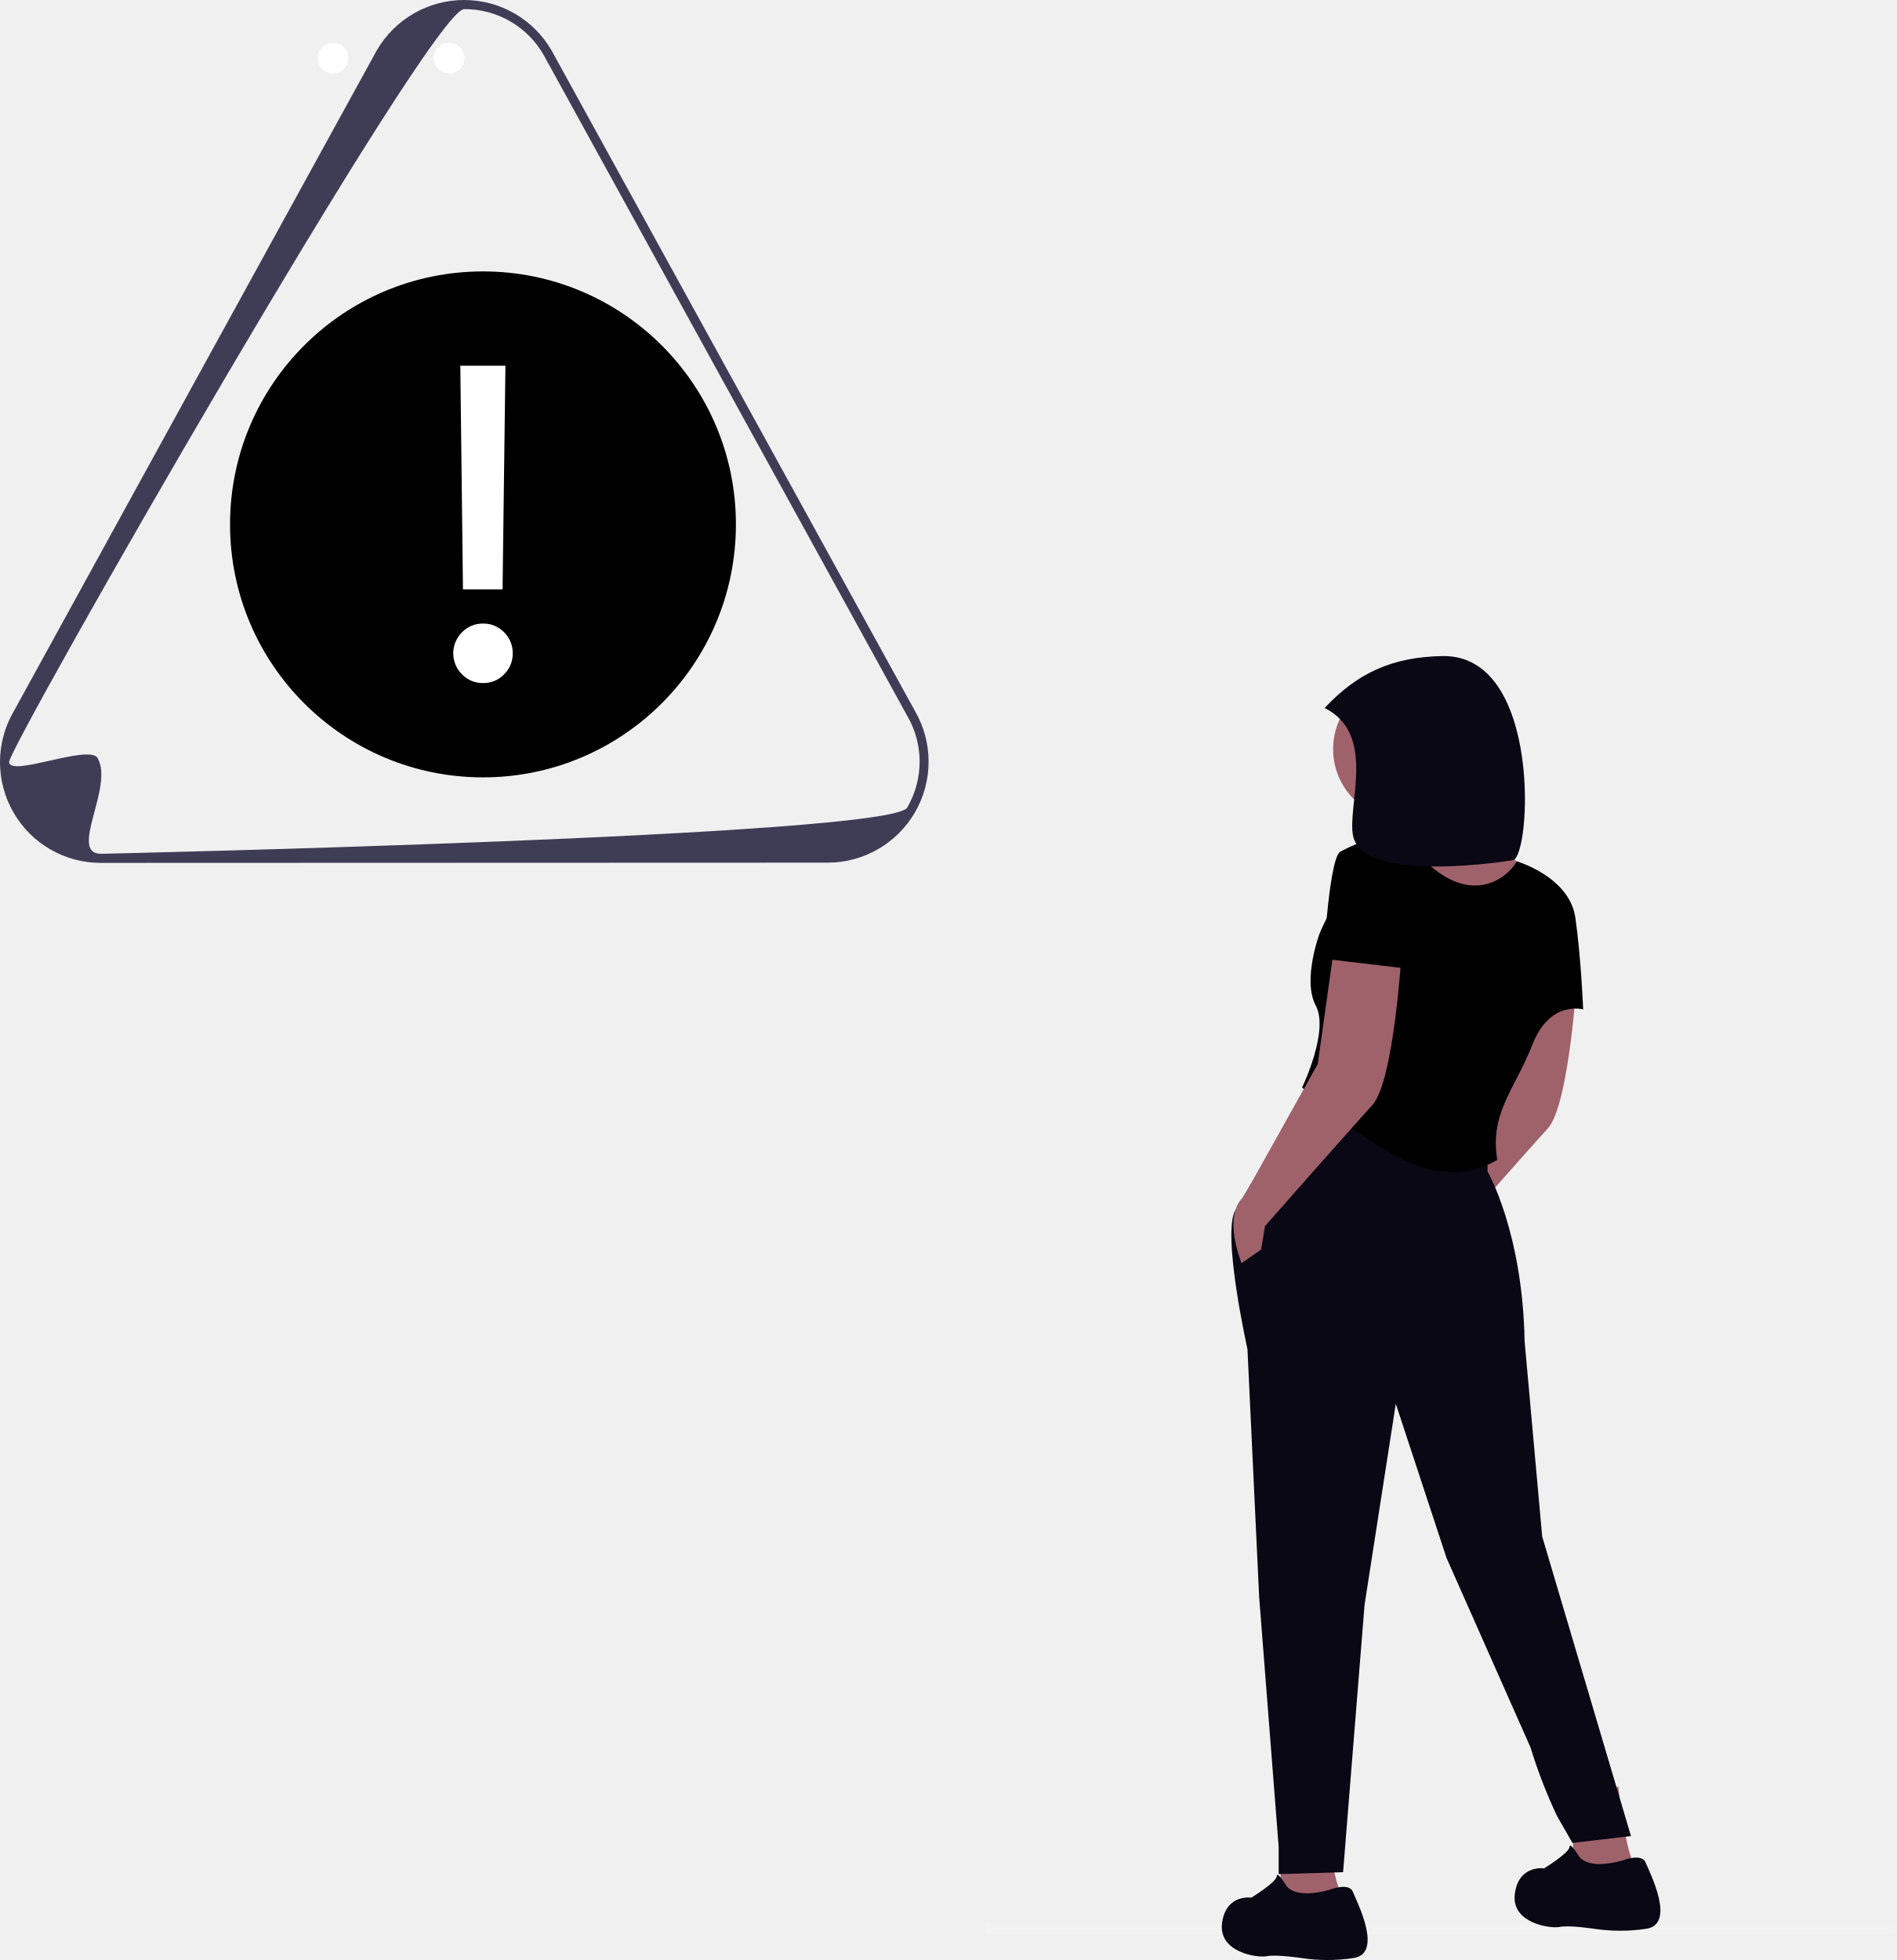
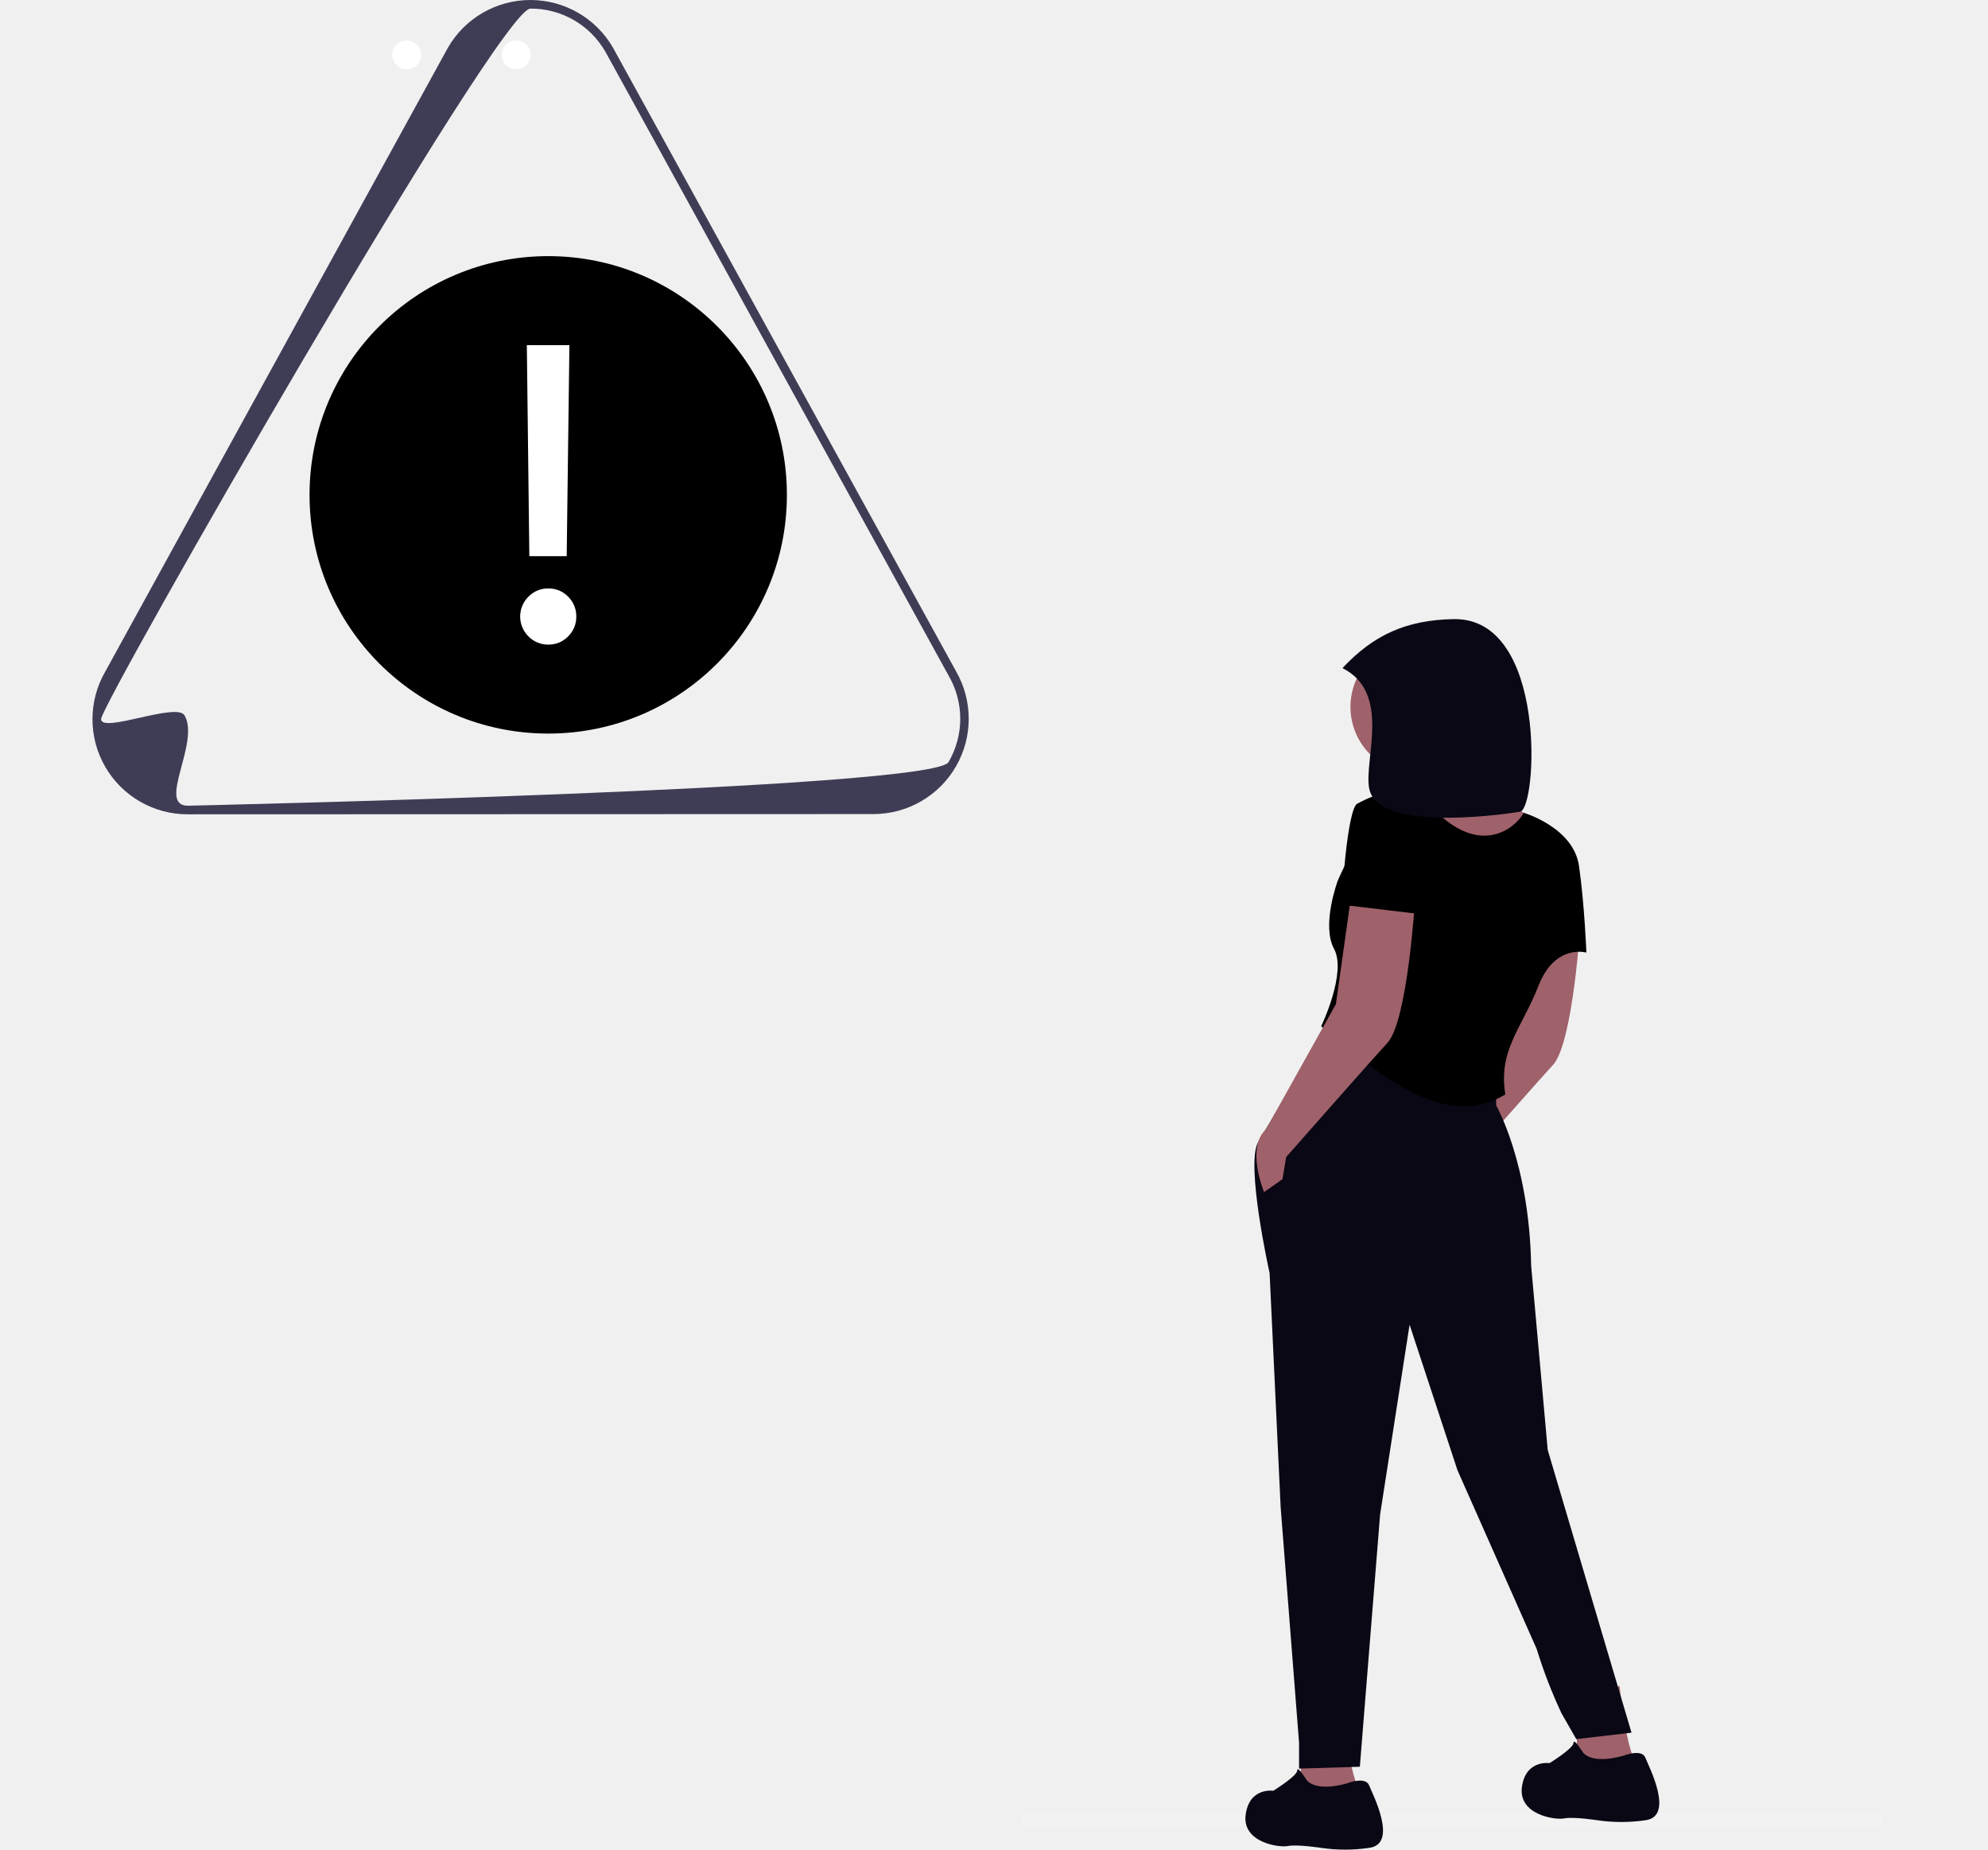
- <svg xmlns="http://www.w3.org/2000/svg" width="774.305" height="799.978" viewBox="0 0 774.305 799.978" role="img" artist="Katerina Limpitsouni" source="https://undraw.co/">
+ <svg xmlns="http://www.w3.org/2000/svg" viewBox="-40 0 860 800" role="img" artist="Katerina Limpitsouni" source="https://undraw.co/">
  <g transform="translate(-480.785 -126.107)">
    <path d="M372.058,436.637c-.054,1.211-.436,2.052-.837,2.052H.828c-.389,0-.75-.816-.812-1.988-.08-1.5.3-2.791.775-2.791H371.283C371.752,433.91,372.125,435.159,372.058,436.637Z" transform="translate(883.025 476.924)" fill="#f2f2f2" />
    <circle cx="6.243" cy="6.243" r="6.243" transform="translate(610.472 143.589)" fill="#fff" />
    <circle cx="6.243" cy="6.243" r="6.243" transform="translate(634.171 143.589)" fill="#fff" />
    <circle cx="6.243" cy="6.243" r="6.243" transform="translate(657.865 143.589)" fill="#fff" />
    <g transform="translate(979.538 393.873)">
      <path d="M290.3,427.631l-7.171,50.991L252.856,532.8c-8.769,7.967-.8,27.09-.8,27.09l7.966-5.574,1.594-9.561s35.057-39.837,43.821-49.4,11.952-62.145,11.952-62.145Z" transform="translate(-172.367 -302.527)" fill="#9f616a" />
      <path d="M230.32,718.909s-1.594,18.325-.8,23.105,24.7-.8,24.7-.8c-3.984-7.967-6.375-31.869-6.375-31.869Z" transform="translate(-85.997 -248.008)" fill="#9f616a" />
      <path d="M331.191,721.752s-2.39,25.5-1.594,30.276,24.7-.8,24.7-.8c-3.984-7.967-6.375-31.87-6.375-31.87Z" transform="translate(-305.585 -246.069)" fill="#9f616a" />
      <ellipse cx="28.979" cy="28.979" rx="28.979" ry="28.979" transform="translate(45.453 8.996)" fill="#9f616a" />
      <path d="M256.4,381.062c4.781,6.375,2.39,17.529,2.39,17.529s48.6,56.575,57.366,56.575,7.171-39.838,7.171-39.838S310.576,400.194,303.405,397s-19.919-37.447-19.919-37.447S251.616,374.687,256.4,381.062Z" transform="translate(-186.968 -315.7)" fill="#9f616a" />
      <path d="M263.172,468.362l-31.187,52.389c-5.691,9.365,4.9,56.765,4.9,56.765L241.661,678.7l7.967,101.957v11.154l26.292-.8,8.769-109.128,12.748-82.064,20.715,62.94,34.259,77.283a211.817,211.817,0,0,0,10.758,27.873l6.375,11.154,23.9-2.793L357.194,654l-7.17-79.671c-.8-44.617-15.134-69.316-15.134-69.316v-9.561Z" transform="translate(-226.411 -294.644)" fill="#090814" />
      <path d="M246.644,734.114s-3.984-6.375-3.984-3.984S232.3,738.9,232.3,738.9s-10.358-1.594-11.952,10.358S234.692,763.6,238.675,762.8s14.342.8,14.342.8a71.1,71.1,0,0,0,20.715,0c12.748-1.594,1.594-23.105,0-27.09s-9.561-.8-9.561-.8C249.831,739.69,246.644,734.114,246.644,734.114Z" transform="translate(-100.728 -244.09)" fill="#090814" />
      <path d="M346.777,744.124s-3.984-6.373-3.984-3.984-10.358,8.769-10.358,8.769-10.358-1.594-11.952,10.358,14.342,14.342,18.325,13.544,14.342.8,14.342.8a71.1,71.1,0,0,0,20.715,0c12.748-1.594,1.594-23.105,0-27.09s-9.561-.8-9.561-.8C349.964,749.7,346.777,744.124,346.777,744.124Z" transform="translate(-320.372 -242.154)" fill="#090814" />
      <path d="M295.259,392.387c-19.919-20.715-41.43,31.073-41.43,31.073s-7.171,19.122-1.594,29.48-5.577,33.463-5.577,33.463c27.285,23.227,54.475,44.695,79.674,29.48-3.187-19.122,7.171-28.682,14.342-47.007s20.715-14.342,20.715-14.342-.8-20.715-3.187-37.447-23.9-23.013-23.9-23.013C330.4,401.08,315.178,413.1,295.259,392.387Z" transform="translate(-213.878 -310.294)" fill="currentColor" />
      <path d="M350.3,419.631l-7.171,50.991L312.856,524.8c-8.769,7.967-.8,27.09-.8,27.09l7.966-5.574,1.594-9.561s35.057-39.838,43.821-49.4,11.952-62.145,11.952-62.145Z" transform="translate(-303.982 -304.076)" fill="#9f616a" />
      <path d="M306.933,434.238l33.463,3.984s2.39-39.037-2.663-48.8-23.63.99-23.63.99C309.324,391.214,306.933,434.238,306.933,434.238Z" transform="translate(-265.391 -310.715)" fill="currentColor" />
      <path d="M266.567,344.011c21.431,10.711,9.066,39.956,11.6,52.227,4.143,20.1,65.236,9.885,65.236,9.885,7.433-1.337,11.963-84.033-28.743-83.307C294.137,323.188,279.94,329.7,266.567,344.011Z" transform="translate(-224.577 -322.812)" fill="#090814" />
    </g>
    <g transform="translate(480.785 126.107)">
      <path d="M407.949,579.206l-296.571.1A41.125,41.125,0,0,1,75.665,517.5L223.856,247.726a41.215,41.215,0,0,1,71.386-.025l148.4,269.7a41.214,41.214,0,0,1-35.69,61.8h0ZM73.813,538.1c0,6.442,32.725-7.44,36.115-1.572,6.782,11.736-12.107,39.062,1.448,39.057,0,0,322.261-7.12,329.035-18.861a37.111,37.111,0,0,0-.014-37.495L292,249.529a37.1,37.1,0,0,0-32.458-18.7c-13.549,0-185.729,300.833-185.73,307.277h0Z" transform="translate(-70.085 -227.107)" fill="#3f3d56" />
      <g transform="translate(93.908 110.78)">
        <circle cx="103.25" cy="103.25" r="103.25" fill="currentColor" />
        <path d="M13.347,7.97,12.264-83.3H30.682L29.508,7.97Zm8.216,38.255a11.746,11.746,0,0,1-8.622-3.566,12.1,12.1,0,0,1,0-17.154,11.746,11.746,0,0,1,8.622-3.566,11.6,11.6,0,0,1,8.577,3.566,11.822,11.822,0,0,1,3.521,8.622A11.716,11.716,0,0,1,30.14,42.66,11.6,11.6,0,0,1,21.563,46.226Z" transform="translate(81.734 121.789)" fill="#fff" />
      </g>
    </g>
  </g>
</svg>
